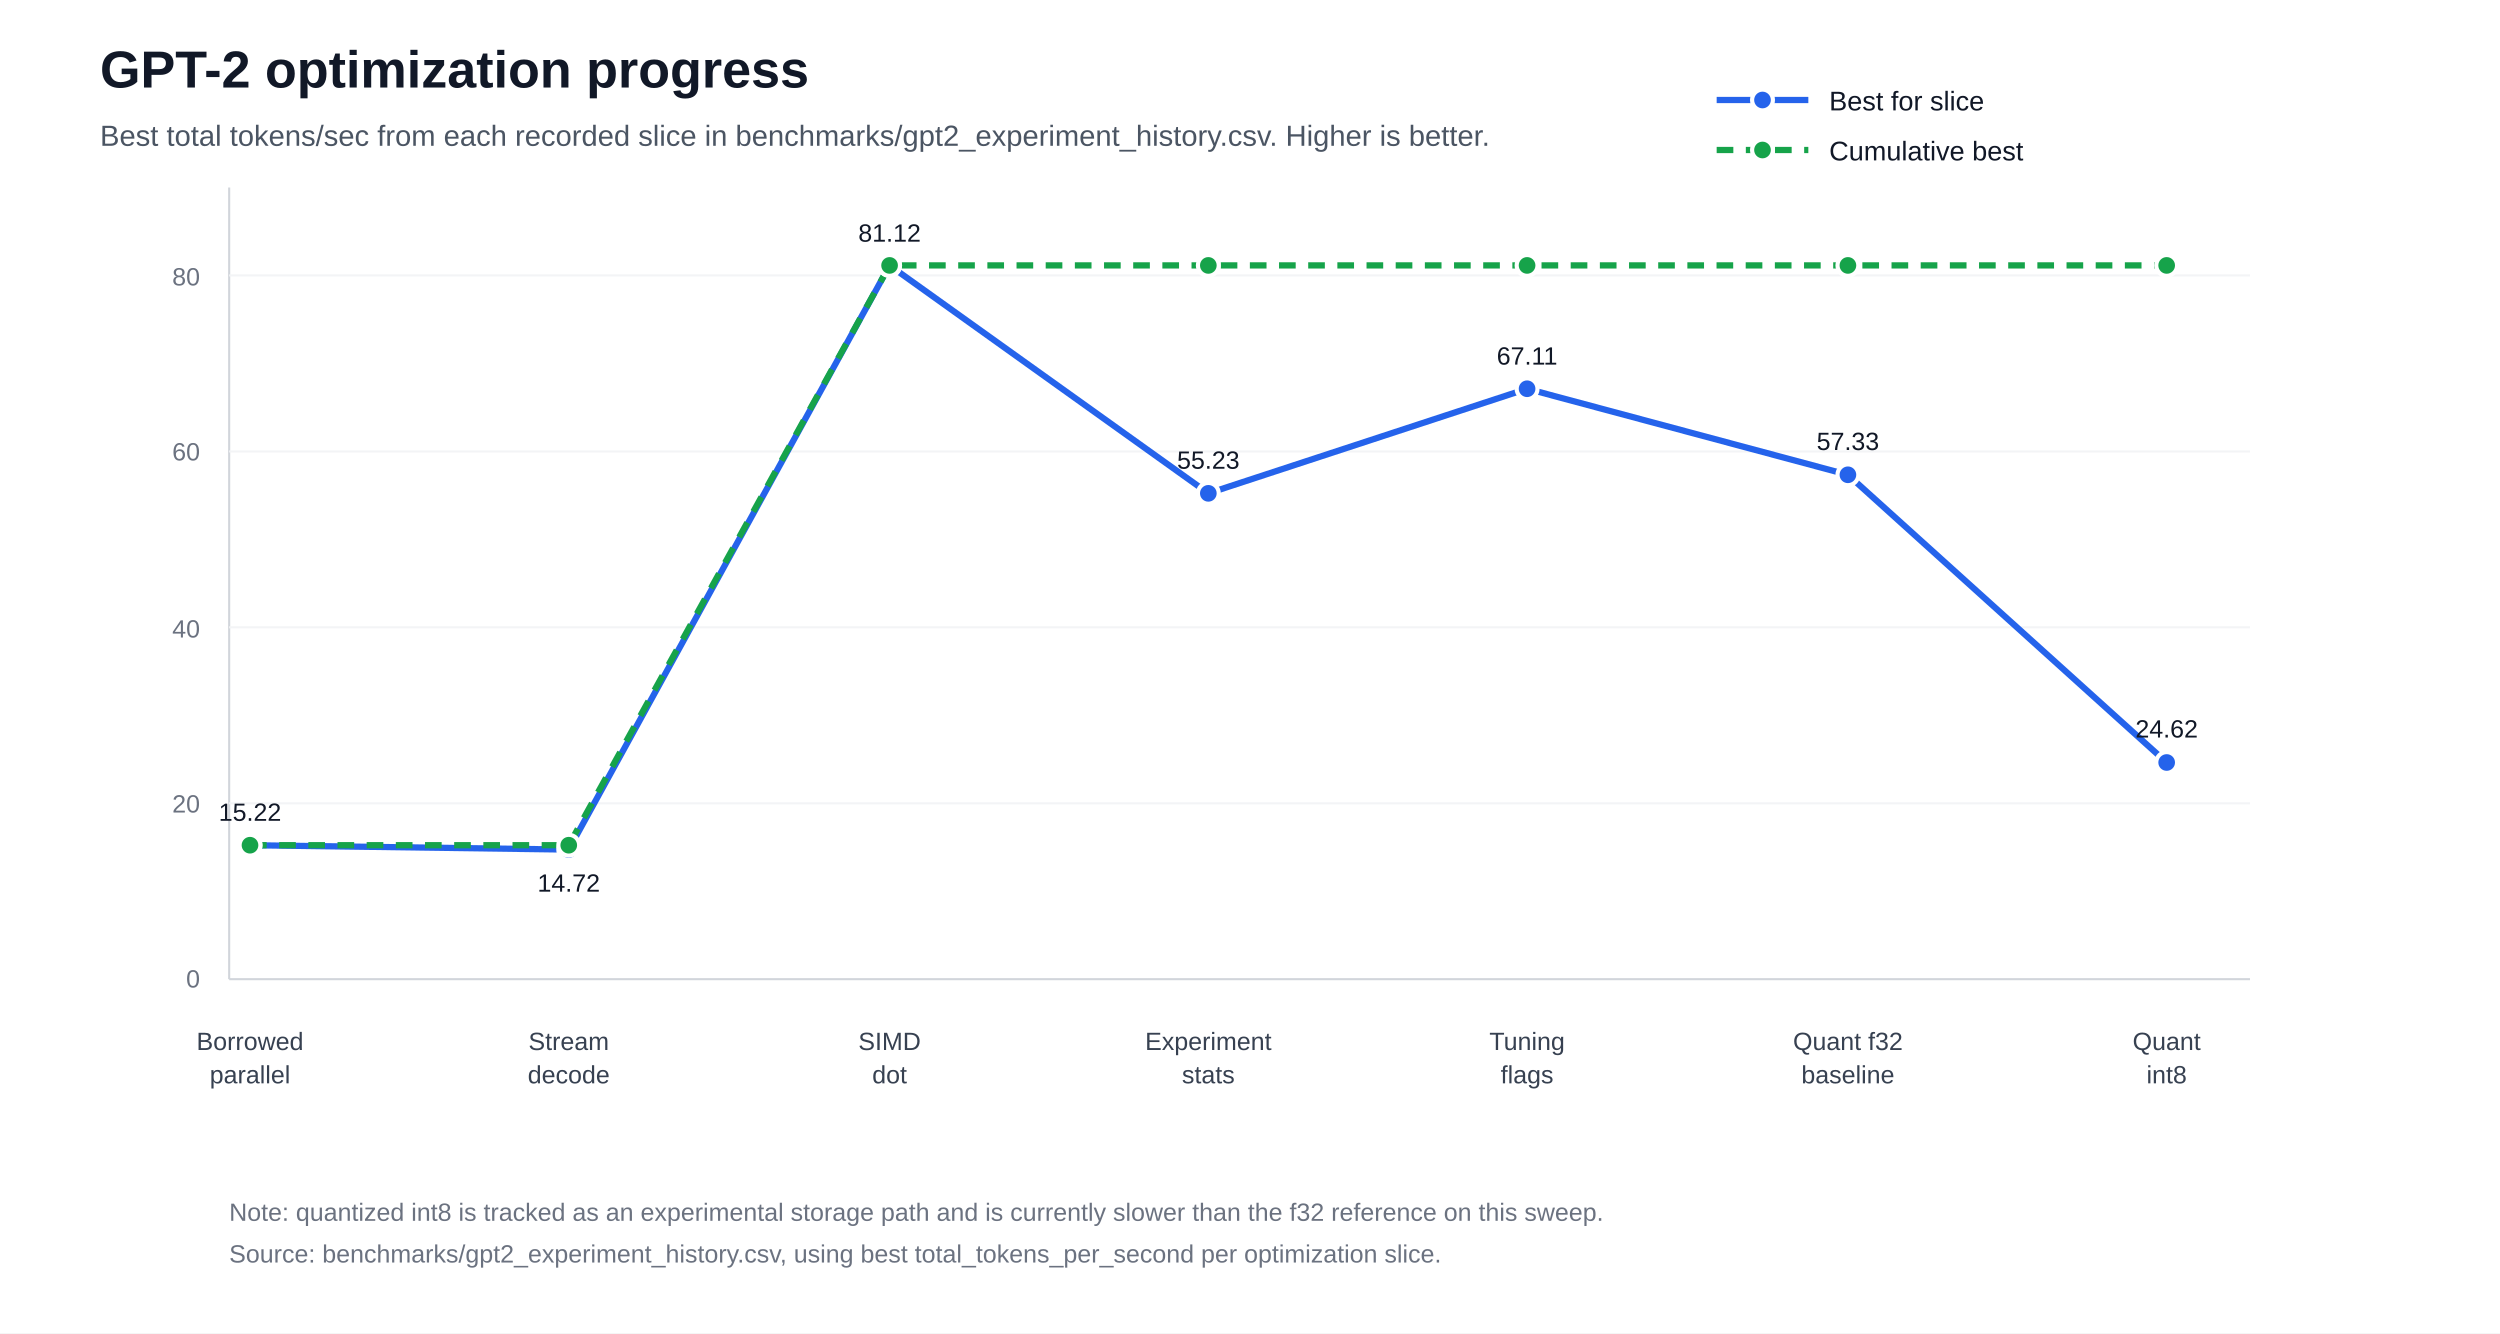
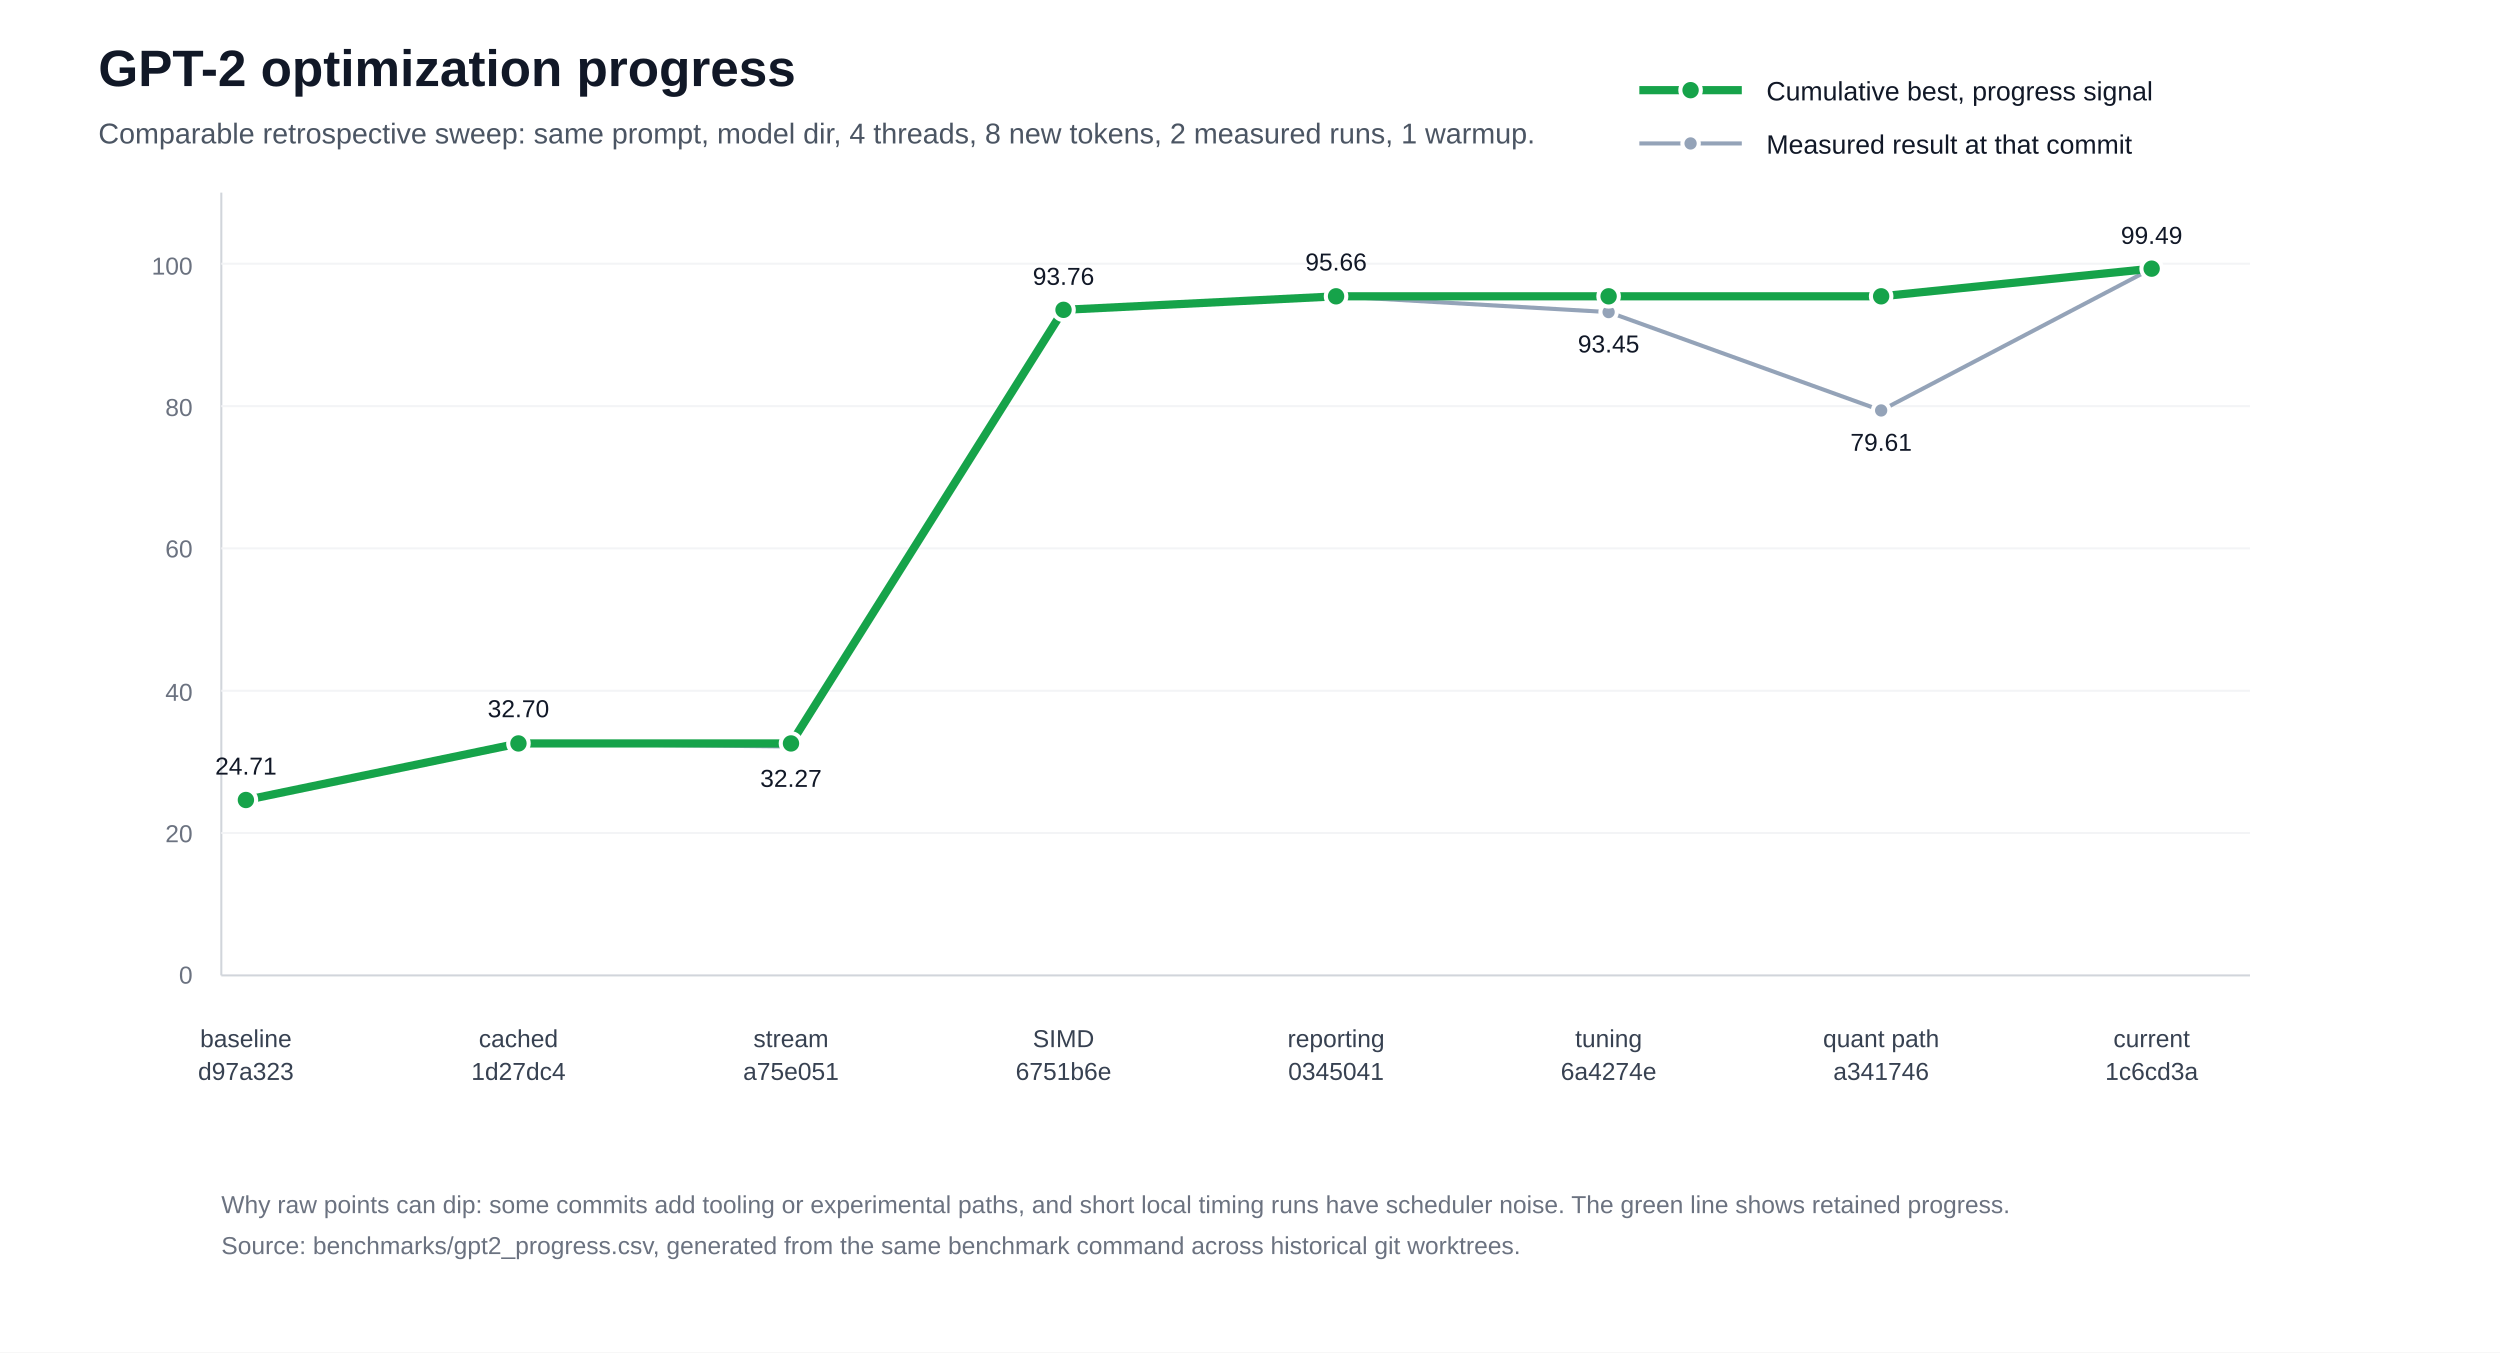
- <svg xmlns="http://www.w3.org/2000/svg" width="1200" height="640" viewBox="0 0 1200 640" role="img" aria-labelledby="title desc">
-   <rect width="1200" height="640" fill="#ffffff" />
+ <svg xmlns="http://www.w3.org/2000/svg" width="1220" height="660" viewBox="0 0 1220 660" role="img" aria-labelledby="title desc">
+   <rect width="1220" height="660" fill="#ffffff" />
  <text x="48" y="42" font-family="Arial, sans-serif" font-size="25" font-weight="700" fill="#111827">GPT-2 optimization progress</text>
-   <text x="48" y="70" font-family="Arial, sans-serif" font-size="14" fill="#4b5563">Best total tokens/sec from each recorded slice in benchmarks/gpt2_experiment_history.csv. Higher is better.</text>
-   <rect x="110" y="90" width="970" height="380" fill="#ffffff" />
-   <line x1="110" y1="470" x2="1080" y2="470" stroke="#d1d5db" stroke-width="1" />
-   <line x1="110" y1="90" x2="110" y2="470" stroke="#d1d5db" stroke-width="1" />
+   <text x="48" y="70" font-family="Arial, sans-serif" font-size="14" fill="#4b5563">Comparable retrospective sweep: same prompt, model dir, 4 threads, 8 new tokens, 2 measured runs, 1 warmup.</text>
+   <rect x="108" y="94" width="990" height="382" fill="#ffffff" />
+   <line x1="108" y1="476" x2="1098" y2="476" stroke="#d1d5db" stroke-width="1" />
+   <line x1="108" y1="94" x2="108" y2="476" stroke="#d1d5db" stroke-width="1" />
  <g font-family="Arial, sans-serif" font-size="12" fill="#6b7280">
-     <text x="96" y="474" text-anchor="end">0</text>
-     <text x="96" y="390" text-anchor="end">20</text>
-     <text x="96" y="306" text-anchor="end">40</text>
-     <text x="96" y="221" text-anchor="end">60</text>
-     <text x="96" y="137" text-anchor="end">80</text>
+     <text x="94" y="480" text-anchor="end">0</text>
+     <text x="94" y="411" text-anchor="end">20</text>
+     <text x="94" y="342" text-anchor="end">40</text>
+     <text x="94" y="272" text-anchor="end">60</text>
+     <text x="94" y="203" text-anchor="end">80</text>
+     <text x="94" y="134" text-anchor="end">100</text>
  </g>
  <g stroke="#f3f4f6" stroke-width="1">
-     <line x1="110" y1="385.6" x2="1080" y2="385.6" />
-     <line x1="110" y1="301.1" x2="1080" y2="301.1" />
-     <line x1="110" y1="216.7" x2="1080" y2="216.7" />
-     <line x1="110" y1="132.2" x2="1080" y2="132.2" />
+     <line x1="108" y1="406.5" x2="1098" y2="406.5" />
+     <line x1="108" y1="337.1" x2="1098" y2="337.1" />
+     <line x1="108" y1="267.6" x2="1098" y2="267.6" />
+     <line x1="108" y1="198.2" x2="1098" y2="198.2" />
+     <line x1="108" y1="128.7" x2="1098" y2="128.7" />
  </g>
-   <polyline points="120,405.7 273,407.8 427,127.4 580,236.8 733,186.6 887,227.9 1040,366.0" fill="none" stroke="#2563eb" stroke-width="3" />
-   <polyline points="120,405.7 273,405.7 427,127.4 580,127.4 733,127.4 887,127.4 1040,127.4" fill="none" stroke="#16a34a" stroke-width="3" stroke-dasharray="8 6" />
-   <g fill="#2563eb" stroke="#ffffff" stroke-width="2">
-     <circle cx="120" cy="405.7" r="5" />
-     <circle cx="273" cy="407.8" r="5" />
-     <circle cx="427" cy="127.4" r="5" />
-     <circle cx="580" cy="236.8" r="5" />
-     <circle cx="733" cy="186.6" r="5" />
-     <circle cx="887" cy="227.9" r="5" />
-     <circle cx="1040" cy="366.0" r="5" />
+   <polyline points="120,390.4 253,362.8 386,364.3 519,151.2 652,144.6 785,152.3 918,200.3 1050,131.1" fill="none" stroke="#94a3b8" stroke-width="2" />
+   <g fill="#94a3b8" stroke="#ffffff" stroke-width="2">
+     <circle cx="120" cy="390.4" r="4" />
+     <circle cx="253" cy="362.8" r="4" />
+     <circle cx="386" cy="364.3" r="4" />
+     <circle cx="519" cy="151.2" r="4" />
+     <circle cx="652" cy="144.6" r="4" />
+     <circle cx="785" cy="152.3" r="4" />
+     <circle cx="918" cy="200.3" r="4" />
+     <circle cx="1050" cy="131.1" r="4" />
  </g>
+   <polyline points="120,390.4 253,362.8 386,362.8 519,151.2 652,144.6 785,144.6 918,144.6 1050,131.1" fill="none" stroke="#16a34a" stroke-width="4" />
  <g fill="#16a34a" stroke="#ffffff" stroke-width="2">
-     <circle cx="120" cy="405.7" r="5" />
-     <circle cx="273" cy="405.7" r="5" />
-     <circle cx="427" cy="127.4" r="5" />
-     <circle cx="580" cy="127.4" r="5" />
-     <circle cx="733" cy="127.4" r="5" />
-     <circle cx="887" cy="127.4" r="5" />
-     <circle cx="1040" cy="127.4" r="5" />
+     <circle cx="120" cy="390.4" r="5" />
+     <circle cx="253" cy="362.8" r="5" />
+     <circle cx="386" cy="362.8" r="5" />
+     <circle cx="519" cy="151.2" r="5" />
+     <circle cx="652" cy="144.6" r="5" />
+     <circle cx="785" cy="144.6" r="5" />
+     <circle cx="918" cy="144.6" r="5" />
+     <circle cx="1050" cy="131.1" r="5" />
  </g>
  <g font-family="Arial, sans-serif" font-size="12" fill="#111827">
-     <text x="120" y="394" text-anchor="middle">15.22</text>
-     <text x="273" y="428" text-anchor="middle">14.72</text>
-     <text x="427" y="116" text-anchor="middle">81.12</text>
-     <text x="580" y="225" text-anchor="middle">55.23</text>
-     <text x="733" y="175" text-anchor="middle">67.11</text>
-     <text x="887" y="216" text-anchor="middle">57.33</text>
-     <text x="1040" y="354" text-anchor="middle">24.62</text>
+     <text x="120" y="378" text-anchor="middle">24.71</text>
+     <text x="253" y="350" text-anchor="middle">32.70</text>
+     <text x="386" y="384" text-anchor="middle">32.27</text>
+     <text x="519" y="139" text-anchor="middle">93.76</text>
+     <text x="652" y="132" text-anchor="middle">95.66</text>
+     <text x="785" y="172" text-anchor="middle">93.45</text>
+     <text x="918" y="220" text-anchor="middle">79.61</text>
+     <text x="1050" y="119" text-anchor="middle">99.49</text>
  </g>
  <g font-family="Arial, sans-serif" font-size="12" fill="#374151">
-     <text x="120" y="504" text-anchor="middle">Borrowed</text>
-     <text x="120" y="520" text-anchor="middle">parallel</text>
-     <text x="273" y="504" text-anchor="middle">Stream</text>
-     <text x="273" y="520" text-anchor="middle">decode</text>
-     <text x="427" y="504" text-anchor="middle">SIMD</text>
-     <text x="427" y="520" text-anchor="middle">dot</text>
-     <text x="580" y="504" text-anchor="middle">Experiment</text>
-     <text x="580" y="520" text-anchor="middle">stats</text>
-     <text x="733" y="504" text-anchor="middle">Tuning</text>
-     <text x="733" y="520" text-anchor="middle">flags</text>
-     <text x="887" y="504" text-anchor="middle">Quant f32</text>
-     <text x="887" y="520" text-anchor="middle">baseline</text>
-     <text x="1040" y="504" text-anchor="middle">Quant</text>
-     <text x="1040" y="520" text-anchor="middle">int8</text>
+     <text x="120" y="511" text-anchor="middle">baseline</text>
+     <text x="120" y="527" text-anchor="middle">d97a323</text>
+     <text x="253" y="511" text-anchor="middle">cached</text>
+     <text x="253" y="527" text-anchor="middle">1d27dc4</text>
+     <text x="386" y="511" text-anchor="middle">stream</text>
+     <text x="386" y="527" text-anchor="middle">a75e051</text>
+     <text x="519" y="511" text-anchor="middle">SIMD</text>
+     <text x="519" y="527" text-anchor="middle">6751b6e</text>
+     <text x="652" y="511" text-anchor="middle">reporting</text>
+     <text x="652" y="527" text-anchor="middle">0345041</text>
+     <text x="785" y="511" text-anchor="middle">tuning</text>
+     <text x="785" y="527" text-anchor="middle">6a4274e</text>
+     <text x="918" y="511" text-anchor="middle">quant path</text>
+     <text x="918" y="527" text-anchor="middle">a341746</text>
+     <text x="1050" y="511" text-anchor="middle">current</text>
+     <text x="1050" y="527" text-anchor="middle">1c6cd3a</text>
  </g>
  <g font-family="Arial, sans-serif" font-size="13" fill="#111827">
-     <line x1="824" y1="48" x2="868" y2="48" stroke="#2563eb" stroke-width="3" />
-     <circle cx="846" cy="48" r="5" fill="#2563eb" stroke="#ffffff" stroke-width="2" />
-     <text x="878" y="53">Best for slice</text>
-     <line x1="824" y1="72" x2="868" y2="72" stroke="#16a34a" stroke-width="3" stroke-dasharray="8 6" />
-     <circle cx="846" cy="72" r="5" fill="#16a34a" stroke="#ffffff" stroke-width="2" />
-     <text x="878" y="77">Cumulative best</text>
+     <line x1="800" y1="44" x2="850" y2="44" stroke="#16a34a" stroke-width="4" />
+     <circle cx="825" cy="44" r="5" fill="#16a34a" stroke="#ffffff" stroke-width="2" />
+     <text x="862" y="49">Cumulative best, progress signal</text>
+     <line x1="800" y1="70" x2="850" y2="70" stroke="#94a3b8" stroke-width="2" />
+     <circle cx="825" cy="70" r="4" fill="#94a3b8" stroke="#ffffff" stroke-width="2" />
+     <text x="862" y="75">Measured result at that commit</text>
  </g>
-   <text x="110" y="586" font-family="Arial, sans-serif" font-size="12" fill="#6b7280">Note: quantized int8 is tracked as an experimental storage path and is currently slower than the f32 reference on this sweep.</text>
-   <text x="110" y="606" font-family="Arial, sans-serif" font-size="12" fill="#6b7280">Source: benchmarks/gpt2_experiment_history.csv, using best total_tokens_per_second per optimization slice.</text>
+   <text x="108" y="592" font-family="Arial, sans-serif" font-size="12" fill="#6b7280">Why raw points can dip: some commits add tooling or experimental paths, and short local timing runs have scheduler noise. The green line shows retained progress.</text>
+   <text x="108" y="612" font-family="Arial, sans-serif" font-size="12" fill="#6b7280">Source: benchmarks/gpt2_progress.csv, generated from the same benchmark command across historical git worktrees.</text>
</svg>
